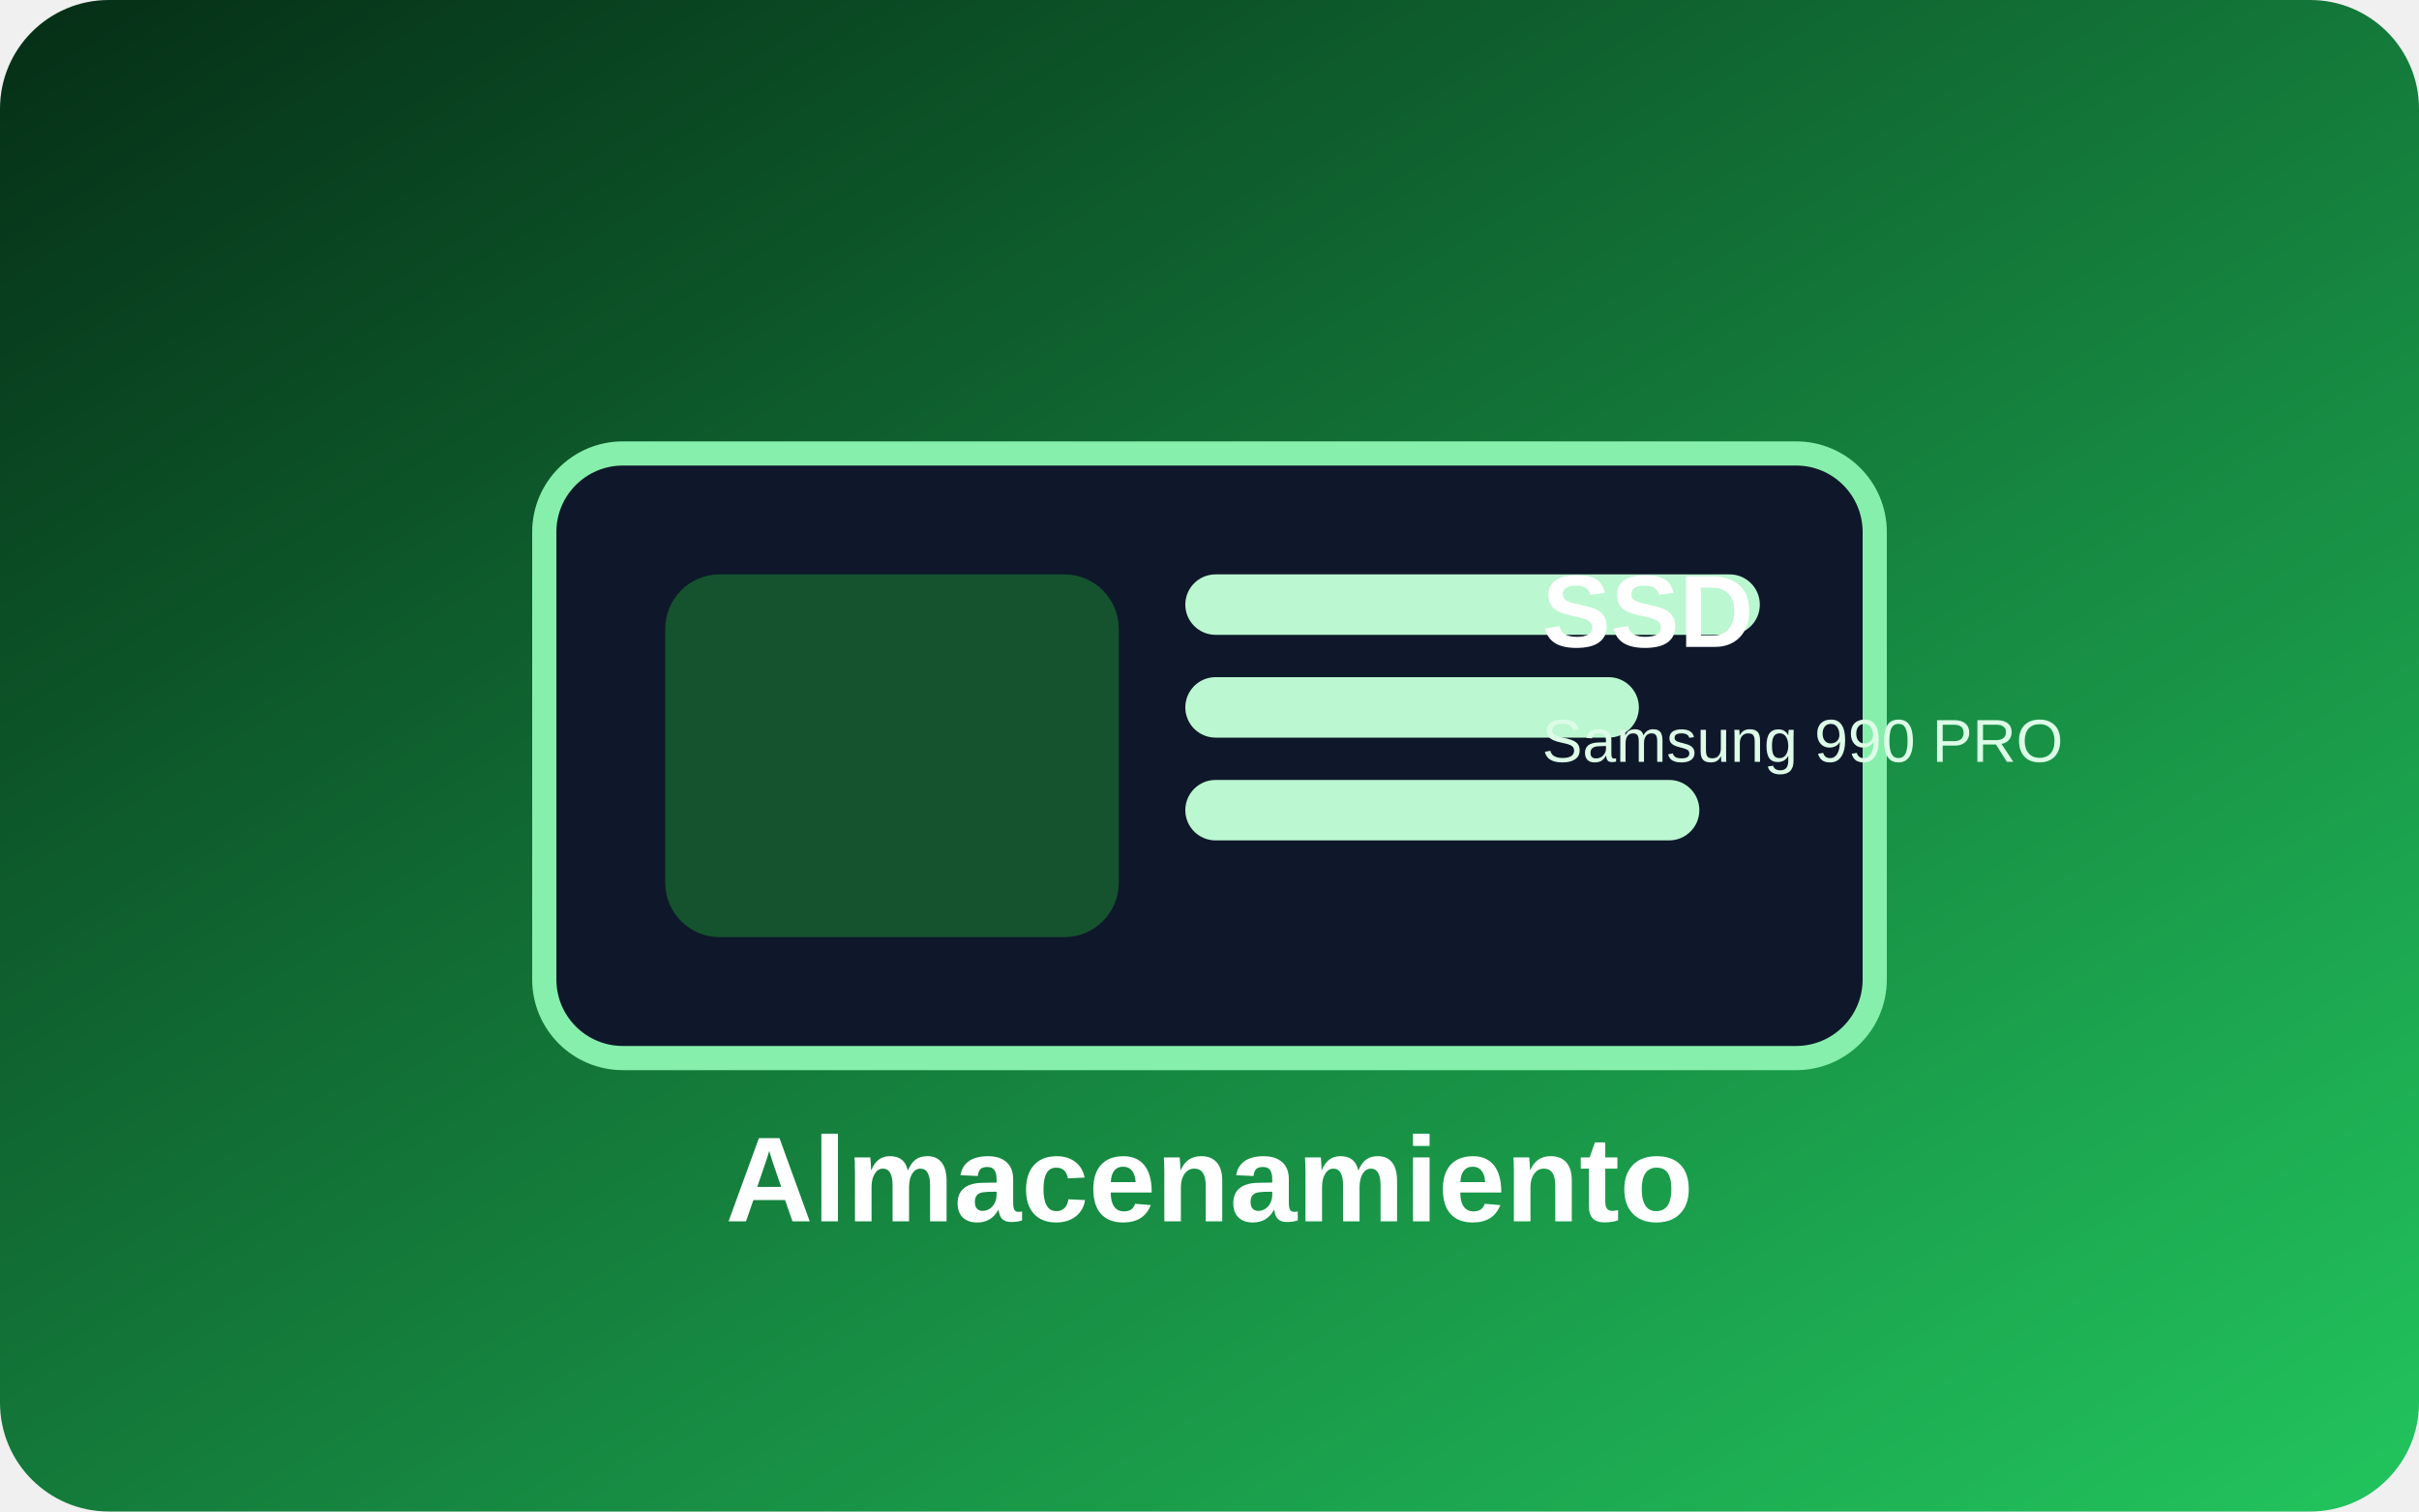
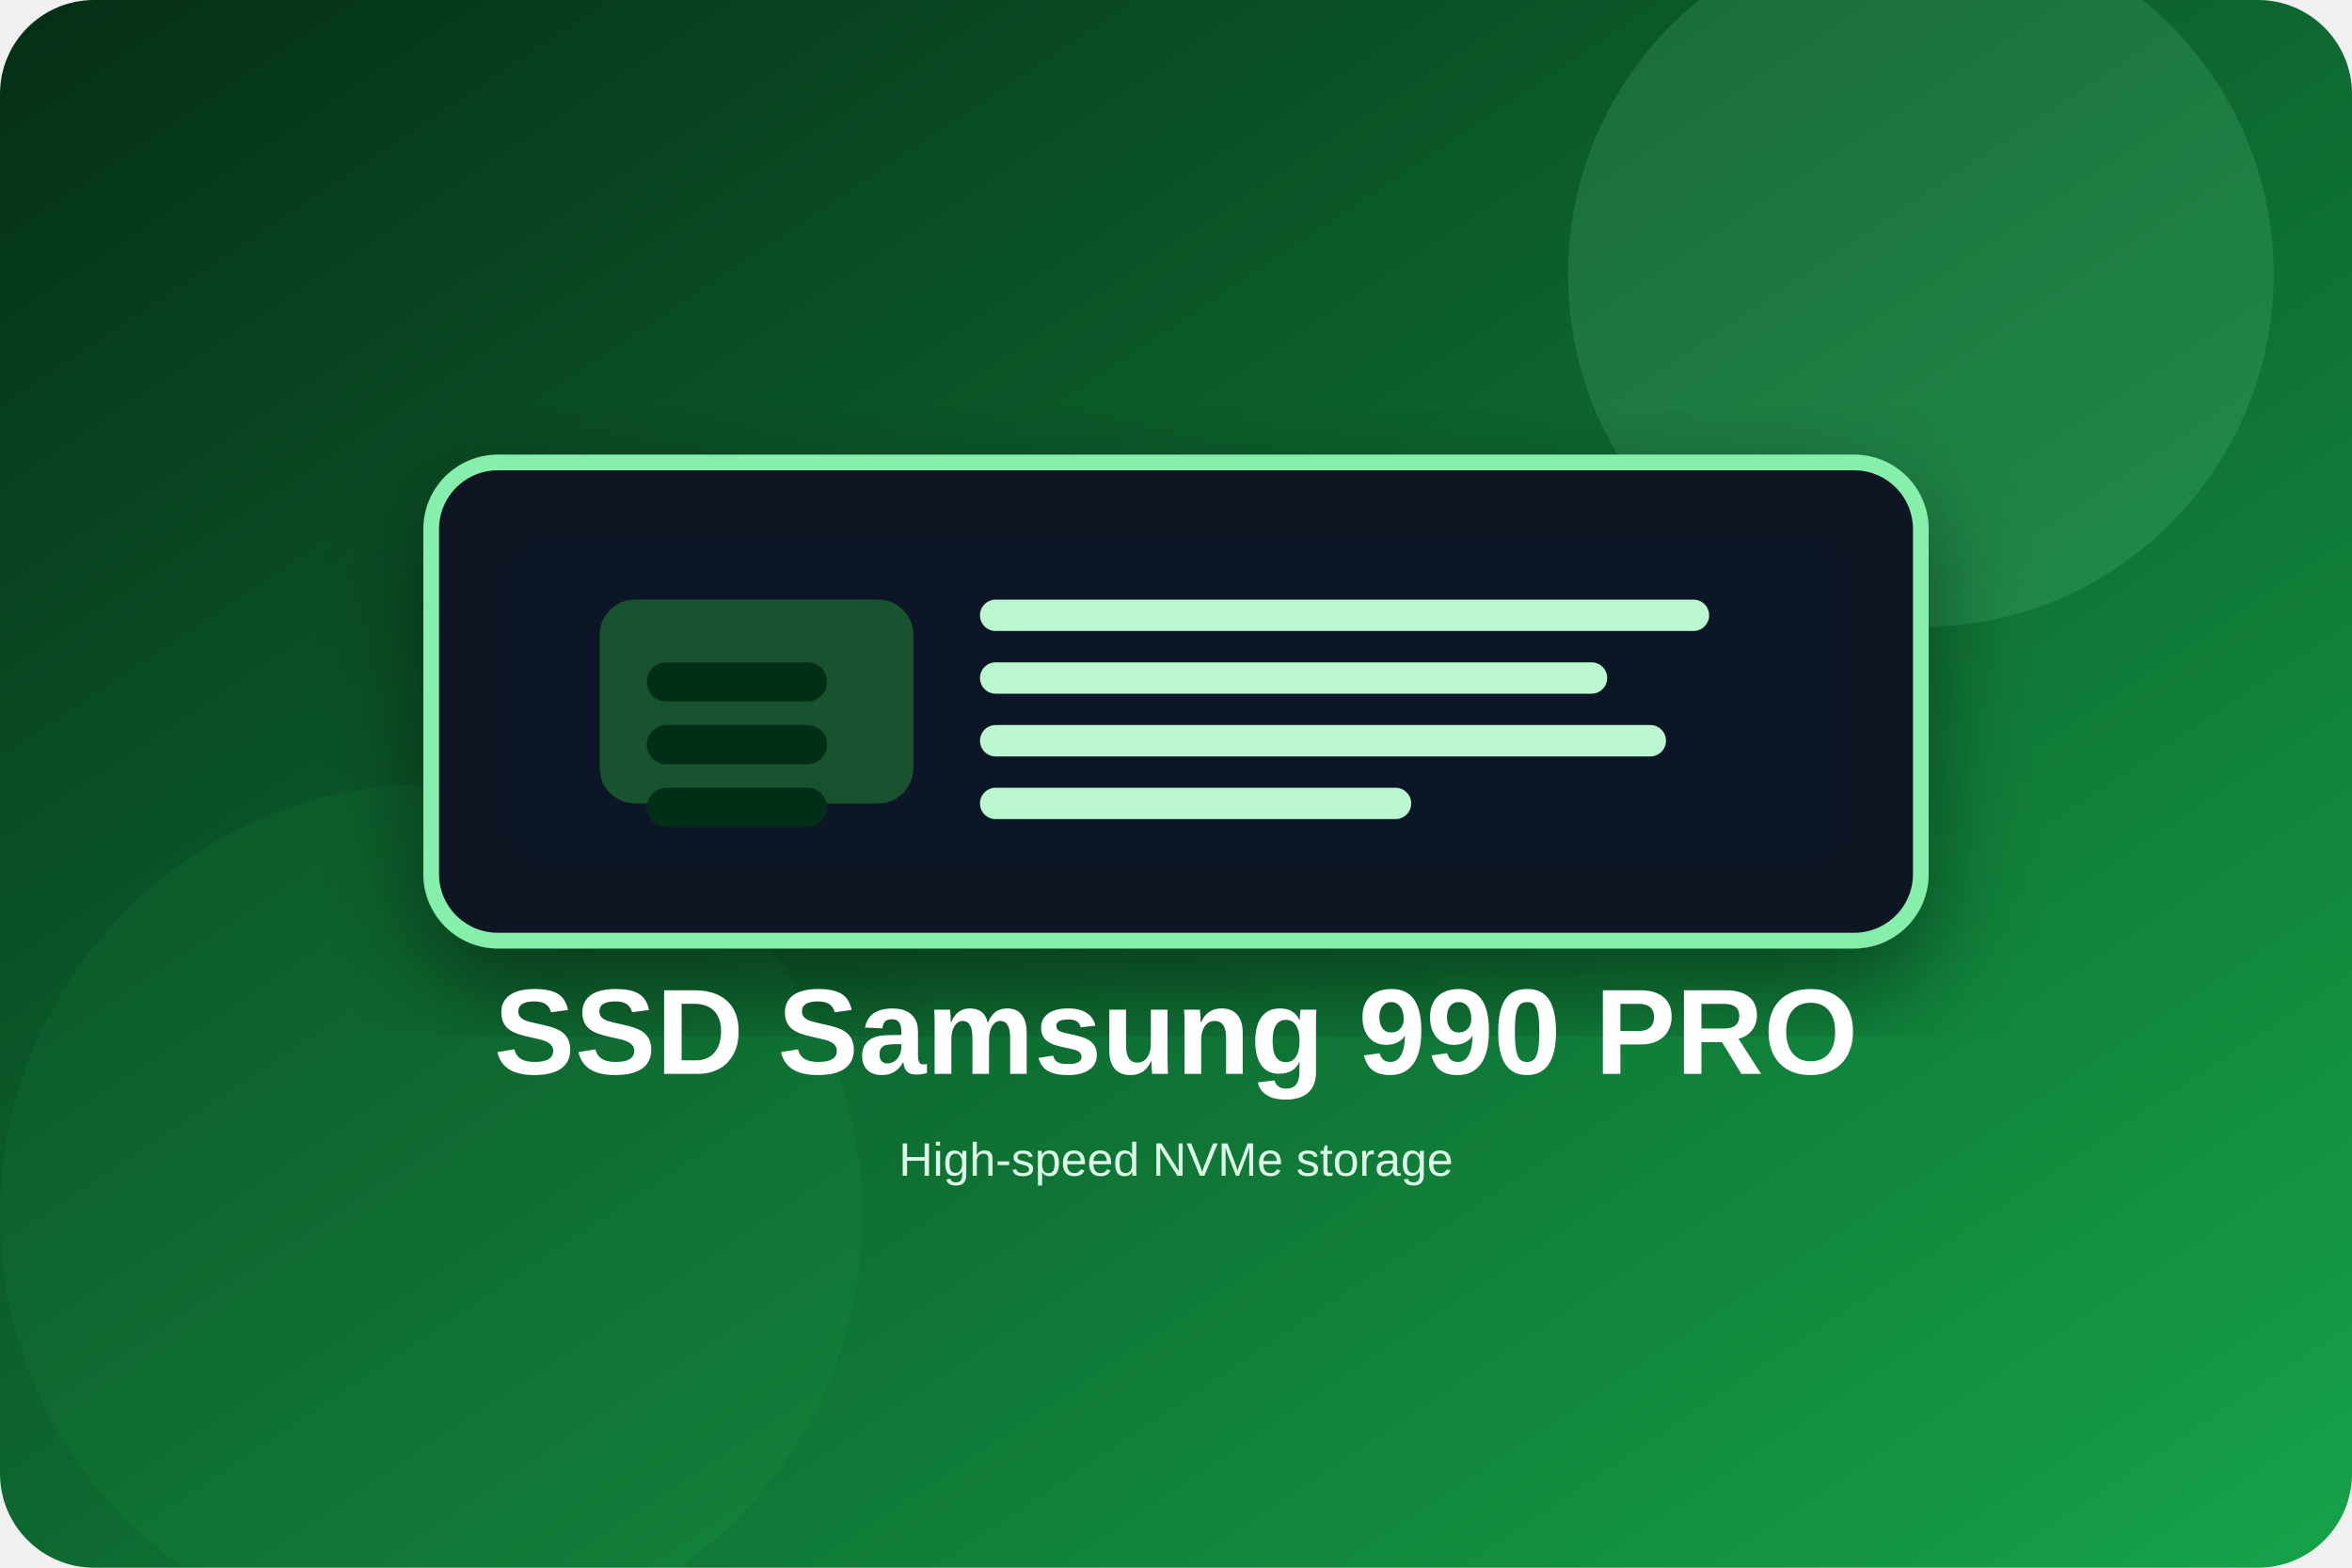
- <svg xmlns="http://www.w3.org/2000/svg" viewBox="0 0 800 500" role="img" aria-label="SSD">
+ <svg xmlns="http://www.w3.org/2000/svg" viewBox="0 0 1200 800" role="img" aria-label="SSD">
  <defs>
    <linearGradient id="bg" x1="0" y1="0" x2="1" y2="1">
      <stop offset="0%" stop-color="#052e16" />
-       <stop offset="100%" stop-color="#22c55e" />
+       <stop offset="100%" stop-color="#16a34a" />
    </linearGradient>
+     <filter id="shadow" x="-20%" y="-20%" width="140%" height="140%">
+       <feDropShadow dx="0" dy="22" stdDeviation="26" flood-color="#000000" flood-opacity="0.45" />
+     </filter>
  </defs>
-   <rect width="800" height="500" rx="36" fill="url(#bg)" />
-   <rect x="180" y="150" width="440" height="200" rx="26" fill="#0f172a" stroke="#86efac" stroke-width="8" />
-   <rect x="220" y="190" width="150" height="120" rx="18" fill="#14532d" />
-   <rect x="392" y="190" width="190" height="20" rx="10" fill="#bbf7d0" />
-   <rect x="392" y="224" width="150" height="20" rx="10" fill="#bbf7d0" />
-   <rect x="392" y="258" width="170" height="20" rx="10" fill="#bbf7d0" />
-   <text x="510" y="214" fill="#ffffff" font-family="Arial, Helvetica, sans-serif" font-size="34" font-weight="700">SSD</text>
-   <text x="510" y="252" fill="#dcfce7" font-family="Arial, Helvetica, sans-serif" font-size="20">Samsung 990 PRO</text>
-   <text x="400" y="404" fill="#ffffff" font-family="Arial, Helvetica, sans-serif" font-size="40" font-weight="700" text-anchor="middle">Almacenamiento</text>
+   <rect width="1200" height="800" rx="48" fill="url(#bg)" />
+   <circle cx="980" cy="140" r="180" fill="#86efac" opacity="0.14" />
+   <circle cx="220" cy="620" r="220" fill="#22c55e" opacity="0.08" />
+   <g filter="url(#shadow)">
+     <rect x="220" y="236" width="760" height="244" rx="34" fill="#0b1220" stroke="#86efac" stroke-width="8" />
+     <rect x="258" y="274" width="684" height="168" rx="24" fill="#111827" />
+     <rect x="306" y="306" width="160" height="104" rx="18" fill="#14532d" />
+     <rect x="500" y="306" width="372" height="16" rx="8" fill="#bbf7d0" />
+     <rect x="500" y="338" width="320" height="16" rx="8" fill="#bbf7d0" />
+     <rect x="500" y="370" width="350" height="16" rx="8" fill="#bbf7d0" />
+     <rect x="500" y="402" width="220" height="16" rx="8" fill="#bbf7d0" />
+     <rect x="330" y="338" width="92" height="20" rx="10" fill="#052e16" />
+     <rect x="330" y="370" width="92" height="20" rx="10" fill="#052e16" />
+     <rect x="330" y="402" width="92" height="20" rx="10" fill="#052e16" />
+   </g>
+   <text x="600" y="548" fill="#ffffff" font-family="Arial, Helvetica, sans-serif" font-size="62" font-weight="700" text-anchor="middle">SSD Samsung 990 PRO</text>
+   <text x="600" y="600" fill="#dcfce7" font-family="Arial, Helvetica, sans-serif" font-size="24" text-anchor="middle">High-speed NVMe storage</text>
</svg>
